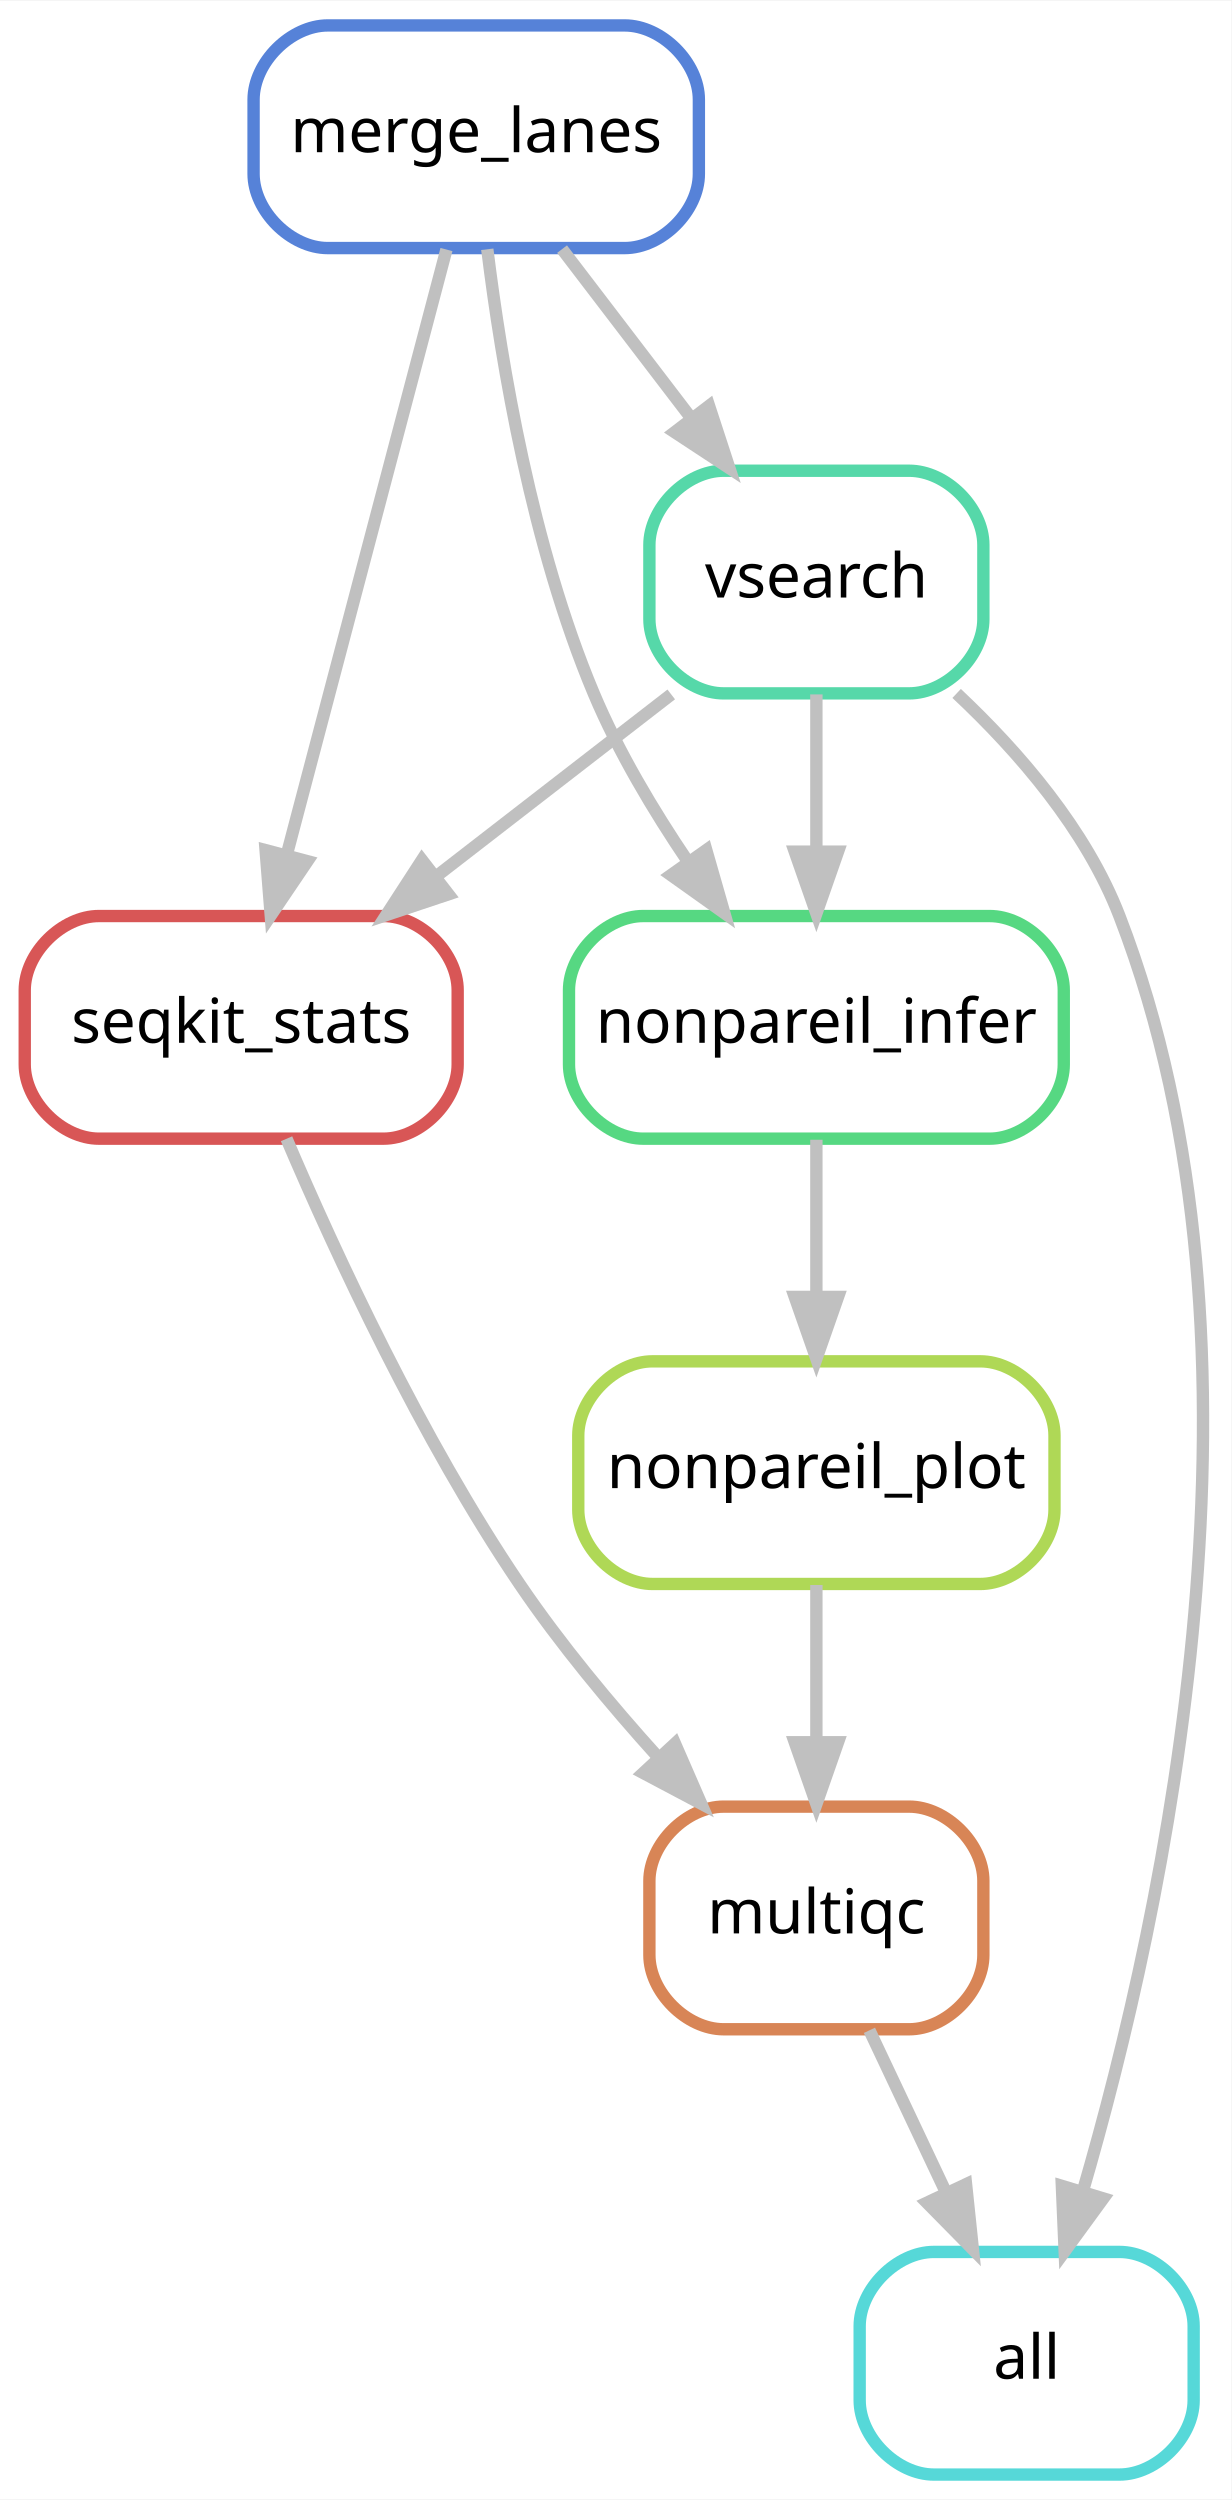
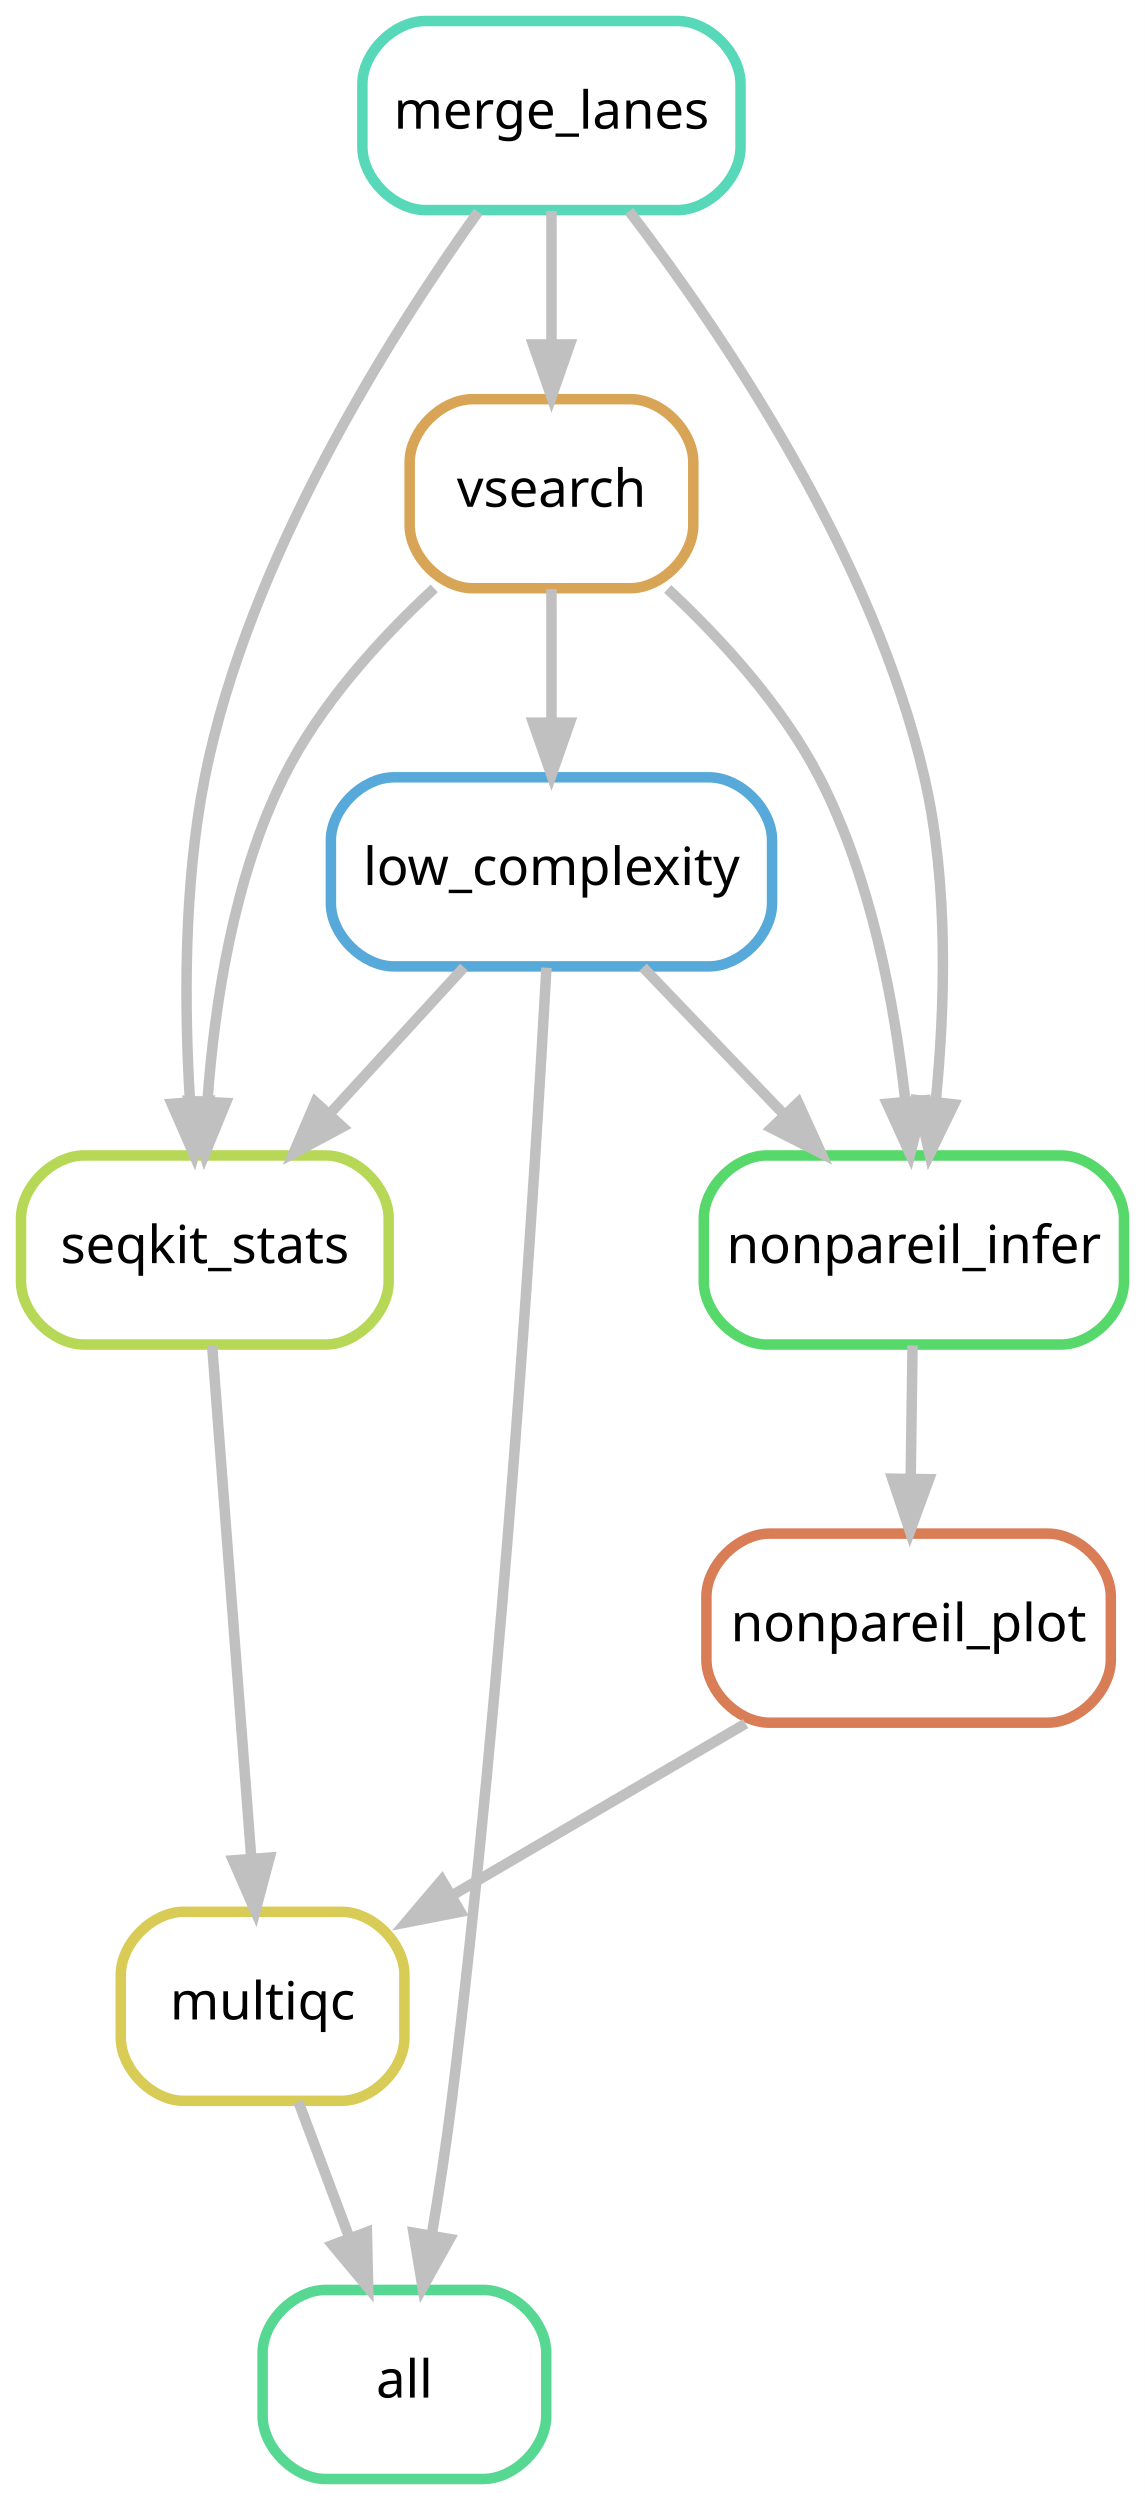
- <svg xmlns="http://www.w3.org/2000/svg" width="199pt" height="404pt" viewBox="0.00 0.00 199.11 404.00">
-   <g id="graph0" class="graph" transform="scale(1 1) rotate(0) translate(4 400)">
-     <polygon fill="#ffffff" stroke="transparent" points="-4,4 -4,-400 195.108,-400 195.108,4 -4,4" />
+ <svg xmlns="http://www.w3.org/2000/svg" width="218pt" height="476pt" viewBox="0.00 0.00 218.00 476.00">
+   <g id="graph0" class="graph" transform="scale(1 1) rotate(0) translate(4 472)">
+     <polygon fill="#ffffff" stroke="transparent" points="-4,4 -4,-472 214,-472 214,4 -4,4" />
    <g id="node1" class="node">
-       <path fill="none" stroke="#56d8d8" stroke-width="2" d="M177,-36C177,-36 147,-36 147,-36 141,-36 135,-30 135,-24 135,-24 135,-12 135,-12 135,-6 141,0 147,0 147,0 177,0 177,0 183,0 189,-6 189,-12 189,-12 189,-24 189,-24 189,-30 183,-36 177,-36" />
-       <text text-anchor="middle" x="162" y="-15.5" font-family="sans" font-size="10.00" fill="#000000">all</text>
+       <path fill="none" stroke="#56d892" stroke-width="2" d="M88,-36C88,-36 58,-36 58,-36 52,-36 46,-30 46,-24 46,-24 46,-12 46,-12 46,-6 52,0 58,0 58,0 88,0 88,0 94,0 100,-6 100,-12 100,-12 100,-24 100,-24 100,-30 94,-36 88,-36" />
+       <text text-anchor="middle" x="73" y="-15.5" font-family="sans" font-size="10.00" fill="#000000">all</text>
    </g>
    <g id="node2" class="node">
-       <path fill="none" stroke="#d88556" stroke-width="2" d="M143,-108C143,-108 113,-108 113,-108 107,-108 101,-102 101,-96 101,-96 101,-84 101,-84 101,-78 107,-72 113,-72 113,-72 143,-72 143,-72 149,-72 155,-78 155,-84 155,-84 155,-96 155,-96 155,-102 149,-108 143,-108" />
-       <text text-anchor="middle" x="128" y="-87.5" font-family="sans" font-size="10.00" fill="#000000">multiqc</text>
+       <path fill="none" stroke="#d8cb56" stroke-width="2" d="M61,-108C61,-108 31,-108 31,-108 25,-108 19,-102 19,-96 19,-96 19,-84 19,-84 19,-78 25,-72 31,-72 31,-72 61,-72 61,-72 67,-72 73,-78 73,-84 73,-84 73,-96 73,-96 73,-102 67,-108 61,-108" />
+       <text text-anchor="middle" x="46" y="-87.5" font-family="sans" font-size="10.00" fill="#000000">multiqc</text>
    </g>
    <g id="edge2" class="edge">
-       <path fill="none" stroke="#c0c0c0" stroke-width="2" d="M136.58,-71.831C140.336,-63.877 144.826,-54.369 148.98,-45.572" />
-       <polygon fill="#c0c0c0" stroke="#c0c0c0" stroke-width="2" points="152.2,-46.95 153.305,-36.413 145.87,-43.961 152.2,-46.95" />
+       <path fill="none" stroke="#c0c0c0" stroke-width="2" d="M52.813,-71.831C55.764,-63.962 59.286,-54.571 62.555,-45.853" />
+       <polygon fill="#c0c0c0" stroke="#c0c0c0" stroke-width="2" points="65.861,-47.005 66.095,-36.413 59.307,-44.548 65.861,-47.005" />
    </g>
    <g id="node3" class="node">
-       <path fill="none" stroke="#d85656" stroke-width="2" d="M58,-252C58,-252 12,-252 12,-252 6,-252 0,-246 0,-240 0,-240 0,-228 0,-228 0,-222 6,-216 12,-216 12,-216 58,-216 58,-216 64,-216 70,-222 70,-228 70,-228 70,-240 70,-240 70,-246 64,-252 58,-252" />
+       <path fill="none" stroke="#b6d856" stroke-width="2" d="M58,-252C58,-252 12,-252 12,-252 6,-252 0,-246 0,-240 0,-240 0,-228 0,-228 0,-222 6,-216 12,-216 12,-216 58,-216 58,-216 64,-216 70,-222 70,-228 70,-228 70,-240 70,-240 70,-246 64,-252 58,-252" />
      <text text-anchor="middle" x="35" y="-231.5" font-family="sans" font-size="10.00" fill="#000000">seqkit_stats</text>
    </g>
    <g id="edge4" class="edge">
-       <path fill="none" stroke="#c0c0c0" stroke-width="2" d="M42.328,-215.987C50.328,-197.25 64.134,-167.435 80,-144 86.569,-134.298 94.734,-124.487 102.456,-115.938" />
-       <polygon fill="#c0c0c0" stroke="#c0c0c0" stroke-width="2" points="105.136,-118.195 109.365,-108.481 100.002,-113.438 105.136,-118.195" />
+       <path fill="none" stroke="#c0c0c0" stroke-width="2" d="M36.393,-215.762C38.269,-191.201 41.627,-147.247 43.834,-118.354" />
+       <polygon fill="#c0c0c0" stroke="#c0c0c0" stroke-width="2" points="47.346,-118.327 44.618,-108.09 40.367,-117.794 47.346,-118.327" />
    </g>
    <g id="node4" class="node">
-       <path fill="none" stroke="#5682d8" stroke-width="2" d="M97,-396C97,-396 49,-396 49,-396 43,-396 37,-390 37,-384 37,-384 37,-372 37,-372 37,-366 43,-360 49,-360 49,-360 97,-360 97,-360 103,-360 109,-366 109,-372 109,-372 109,-384 109,-384 109,-390 103,-396 97,-396" />
-       <text text-anchor="middle" x="73" y="-375.5" font-family="sans" font-size="10.00" fill="#000000">merge_lanes</text>
+       <path fill="none" stroke="#56d8b9" stroke-width="2" d="M125,-468C125,-468 77,-468 77,-468 71,-468 65,-462 65,-456 65,-456 65,-444 65,-444 65,-438 71,-432 77,-432 77,-432 125,-432 125,-432 131,-432 137,-438 137,-444 137,-444 137,-456 137,-456 137,-462 131,-468 125,-468" />
+       <text text-anchor="middle" x="101" y="-447.5" font-family="sans" font-size="10.00" fill="#000000">merge_lanes</text>
+     </g>
+     <g id="edge7" class="edge">
+       <path fill="none" stroke="#c0c0c0" stroke-width="2" d="M87.036,-431.658C70.26,-408.211 43.33,-365.649 35,-324 30.921,-303.603 31.084,-280.082 32.181,-262.202" />
+       <polygon fill="#c0c0c0" stroke="#c0c0c0" stroke-width="2" points="35.678,-262.367 32.932,-252.135 28.697,-261.846 35.678,-262.367" />
+     </g>
+     <g id="node6" class="node">
+       <path fill="none" stroke="#56d86b" stroke-width="2" d="M198,-252C198,-252 142,-252 142,-252 136,-252 130,-246 130,-240 130,-240 130,-228 130,-228 130,-222 136,-216 142,-216 142,-216 198,-216 198,-216 204,-216 210,-222 210,-228 210,-228 210,-240 210,-240 210,-246 204,-252 198,-252" />
+       <text text-anchor="middle" x="170" y="-231.5" font-family="sans" font-size="10.00" fill="#000000">nonpareil_infer</text>
+     </g>
+     <g id="edge11" class="edge">
+       <path fill="none" stroke="#c0c0c0" stroke-width="2" d="M115.787,-431.799C133.592,-408.498 162.313,-366.087 172,-324 176.667,-303.724 175.939,-280.198 174.166,-262.285" />
+       <polygon fill="#c0c0c0" stroke="#c0c0c0" stroke-width="2" points="177.625,-261.728 172.999,-252.196 170.671,-262.532 177.625,-261.728" />
+     </g>
+     <g id="node7" class="node">
+       <path fill="none" stroke="#d8a456" stroke-width="2" d="M116,-396C116,-396 86,-396 86,-396 80,-396 74,-390 74,-384 74,-384 74,-372 74,-372 74,-366 80,-360 86,-360 86,-360 116,-360 116,-360 122,-360 128,-366 128,-372 128,-372 128,-384 128,-384 128,-390 122,-396 116,-396" />
+       <text text-anchor="middle" x="101" y="-375.5" font-family="sans" font-size="10.00" fill="#000000">vsearch</text>
+     </g>
+     <g id="edge12" class="edge">
+       <path fill="none" stroke="#c0c0c0" stroke-width="2" d="M101,-431.831C101,-424.131 101,-414.974 101,-406.417" />
+       <polygon fill="#c0c0c0" stroke="#c0c0c0" stroke-width="2" points="104.5,-406.413 101,-396.413 97.5,-406.413 104.5,-406.413" />
+     </g>
+     <g id="node5" class="node">
+       <path fill="none" stroke="#d87d56" stroke-width="2" d="M195.5,-180C195.5,-180 142.5,-180 142.5,-180 136.5,-180 130.5,-174 130.5,-168 130.5,-168 130.5,-156 130.5,-156 130.5,-150 136.5,-144 142.5,-144 142.5,-144 195.5,-144 195.5,-144 201.5,-144 207.5,-150 207.5,-156 207.5,-156 207.5,-168 207.5,-168 207.5,-174 201.5,-180 195.5,-180" />
+       <text text-anchor="middle" x="169" y="-159.5" font-family="sans" font-size="10.00" fill="#000000">nonpareil_plot</text>
+     </g>
+     <g id="edge3" class="edge">
+       <path fill="none" stroke="#c0c0c0" stroke-width="2" d="M137.962,-143.831C120.993,-133.898 99.885,-121.542 82.172,-111.174" />
+       <polygon fill="#c0c0c0" stroke="#c0c0c0" stroke-width="2" points="83.658,-107.988 73.26,-105.957 80.121,-114.029 83.658,-107.988" />
+     </g>
+     <g id="edge8" class="edge">
+       <path fill="none" stroke="#c0c0c0" stroke-width="2" d="M169.748,-215.831C169.641,-208.131 169.513,-198.974 169.395,-190.417" />
+       <polygon fill="#c0c0c0" stroke="#c0c0c0" stroke-width="2" points="172.894,-190.364 169.256,-180.413 165.895,-190.461 172.894,-190.364" />
+     </g>
+     <g id="edge5" class="edge">
+       <path fill="none" stroke="#c0c0c0" stroke-width="2" d="M78.68,-359.965C68.326,-350.378 56.826,-337.743 50,-324 40.458,-304.788 36.813,-280.717 35.498,-262.304" />
+       <polygon fill="#c0c0c0" stroke="#c0c0c0" stroke-width="2" points="38.986,-261.998 34.965,-252.196 31.996,-262.366 38.986,-261.998" />
+     </g>
+     <g id="edge9" class="edge">
+       <path fill="none" stroke="#c0c0c0" stroke-width="2" d="M123.13,-359.869C133.438,-350.258 144.953,-337.632 152,-324 161.909,-304.831 166.372,-280.758 168.377,-262.333" />
+       <polygon fill="#c0c0c0" stroke="#c0c0c0" stroke-width="2" points="171.877,-262.493 169.296,-252.217 164.906,-261.859 171.877,-262.493" />
+     </g>
+     <g id="node8" class="node">
+       <path fill="none" stroke="#56a9d8" stroke-width="2" d="M131,-324C131,-324 71,-324 71,-324 65,-324 59,-318 59,-312 59,-312 59,-300 59,-300 59,-294 65,-288 71,-288 71,-288 131,-288 131,-288 137,-288 143,-294 143,-300 143,-300 143,-312 143,-312 143,-318 137,-324 131,-324" />
+       <text text-anchor="middle" x="101" y="-303.5" font-family="sans" font-size="10.00" fill="#000000">low_complexity</text>
+     </g>
+     <g id="edge13" class="edge">
+       <path fill="none" stroke="#c0c0c0" stroke-width="2" d="M101,-359.831C101,-352.131 101,-342.974 101,-334.417" />
+       <polygon fill="#c0c0c0" stroke="#c0c0c0" stroke-width="2" points="104.5,-334.413 101,-324.413 97.5,-334.413 104.5,-334.413" />
+     </g>
+     <g id="edge1" class="edge">
+       <path fill="none" stroke="#c0c0c0" stroke-width="2" d="M100.042,-287.742C97.856,-248.272 91.908,-152.092 82,-72 80.966,-63.644 79.57,-54.604 78.186,-46.354" />
+       <polygon fill="#c0c0c0" stroke="#c0c0c0" stroke-width="2" points="81.624,-45.694 76.468,-36.438 74.727,-46.889 81.624,-45.694" />
    </g>
    <g id="edge6" class="edge">
-       <path fill="none" stroke="#c0c0c0" stroke-width="2" d="M68.187,-359.762C61.677,-335.093 50.005,-290.86 42.382,-261.973" />
-       <polygon fill="#c0c0c0" stroke="#c0c0c0" stroke-width="2" points="45.709,-260.866 39.774,-252.09 38.941,-262.652 45.709,-260.866" />
-     </g>
-     <g id="node6" class="node">
-       <path fill="none" stroke="#56d882" stroke-width="2" d="M156,-252C156,-252 100,-252 100,-252 94,-252 88,-246 88,-240 88,-240 88,-228 88,-228 88,-222 94,-216 100,-216 100,-216 156,-216 156,-216 162,-216 168,-222 168,-228 168,-228 168,-240 168,-240 168,-246 162,-252 156,-252" />
-       <text text-anchor="middle" x="128" y="-231.5" font-family="sans" font-size="10.00" fill="#000000">nonpareil_infer</text>
-     </g>
-     <g id="edge9" class="edge">
-       <path fill="none" stroke="#c0c0c0" stroke-width="2" d="M74.79,-359.808C77.089,-341.188 82.034,-311.701 92,-288 95.954,-278.595 101.615,-269.088 107.281,-260.727" />
-       <polygon fill="#c0c0c0" stroke="#c0c0c0" stroke-width="2" points="110.196,-262.666 113.115,-252.482 104.482,-258.623 110.196,-262.666" />
-     </g>
-     <g id="node7" class="node">
-       <path fill="none" stroke="#56d8a9" stroke-width="2" d="M143,-324C143,-324 113,-324 113,-324 107,-324 101,-318 101,-312 101,-312 101,-300 101,-300 101,-294 107,-288 113,-288 113,-288 143,-288 143,-288 149,-288 155,-294 155,-300 155,-300 155,-312 155,-312 155,-318 149,-324 143,-324" />
-       <text text-anchor="middle" x="128" y="-303.5" font-family="sans" font-size="10.00" fill="#000000">vsearch</text>
+       <path fill="none" stroke="#c0c0c0" stroke-width="2" d="M84.345,-287.831C76.589,-279.369 67.22,-269.149 58.739,-259.897" />
+       <polygon fill="#c0c0c0" stroke="#c0c0c0" stroke-width="2" points="61.216,-257.42 51.879,-252.413 56.056,-262.15 61.216,-257.42" />
    </g>
    <g id="edge10" class="edge">
-       <path fill="none" stroke="#c0c0c0" stroke-width="2" d="M86.879,-359.831C93.214,-351.539 100.838,-341.557 107.793,-332.453" />
-       <polygon fill="#c0c0c0" stroke="#c0c0c0" stroke-width="2" points="110.645,-334.485 113.934,-324.413 105.082,-330.235 110.645,-334.485" />
-     </g>
-     <g id="node5" class="node">
-       <path fill="none" stroke="#afd856" stroke-width="2" d="M154.5,-180C154.5,-180 101.5,-180 101.5,-180 95.5,-180 89.5,-174 89.5,-168 89.5,-168 89.5,-156 89.5,-156 89.5,-150 95.5,-144 101.5,-144 101.5,-144 154.5,-144 154.5,-144 160.5,-144 166.5,-150 166.5,-156 166.5,-156 166.5,-168 166.5,-168 166.5,-174 160.5,-180 154.5,-180" />
-       <text text-anchor="middle" x="128" y="-159.5" font-family="sans" font-size="10.00" fill="#000000">nonpareil_plot</text>
-     </g>
-     <g id="edge3" class="edge">
-       <path fill="none" stroke="#c0c0c0" stroke-width="2" d="M128,-143.831C128,-136.131 128,-126.974 128,-118.417" />
-       <polygon fill="#c0c0c0" stroke="#c0c0c0" stroke-width="2" points="131.5,-118.413 128,-108.413 124.5,-118.413 131.5,-118.413" />
-     </g>
-     <g id="edge7" class="edge">
-       <path fill="none" stroke="#c0c0c0" stroke-width="2" d="M128,-215.831C128,-208.131 128,-198.974 128,-190.417" />
-       <polygon fill="#c0c0c0" stroke="#c0c0c0" stroke-width="2" points="131.5,-190.413 128,-180.413 124.5,-190.413 131.5,-190.413" />
-     </g>
-     <g id="edge1" class="edge">
-       <path fill="none" stroke="#c0c0c0" stroke-width="2" d="M150.675,-287.991C160.789,-278.497 171.62,-265.935 177,-252 204.137,-181.712 184.194,-90.746 171.063,-45.741" />
-       <polygon fill="#c0c0c0" stroke="#c0c0c0" stroke-width="2" points="174.39,-44.65 168.144,-36.092 167.69,-46.677 174.39,-44.65" />
-     </g>
-     <g id="edge5" class="edge">
-       <path fill="none" stroke="#c0c0c0" stroke-width="2" d="M104.532,-287.831C92.967,-278.878 78.86,-267.956 66.382,-258.296" />
-       <polygon fill="#c0c0c0" stroke="#c0c0c0" stroke-width="2" points="68.51,-255.517 58.46,-252.163 64.225,-261.052 68.51,-255.517" />
-     </g>
-     <g id="edge8" class="edge">
-       <path fill="none" stroke="#c0c0c0" stroke-width="2" d="M128,-287.831C128,-280.131 128,-270.974 128,-262.417" />
-       <polygon fill="#c0c0c0" stroke="#c0c0c0" stroke-width="2" points="131.5,-262.413 128,-252.413 124.5,-262.413 131.5,-262.413" />
+       <path fill="none" stroke="#c0c0c0" stroke-width="2" d="M118.412,-287.831C126.521,-279.369 136.316,-269.149 145.182,-259.897" />
+       <polygon fill="#c0c0c0" stroke="#c0c0c0" stroke-width="2" points="147.962,-262.055 152.354,-252.413 142.908,-257.212 147.962,-262.055" />
    </g>
  </g>
</svg>
